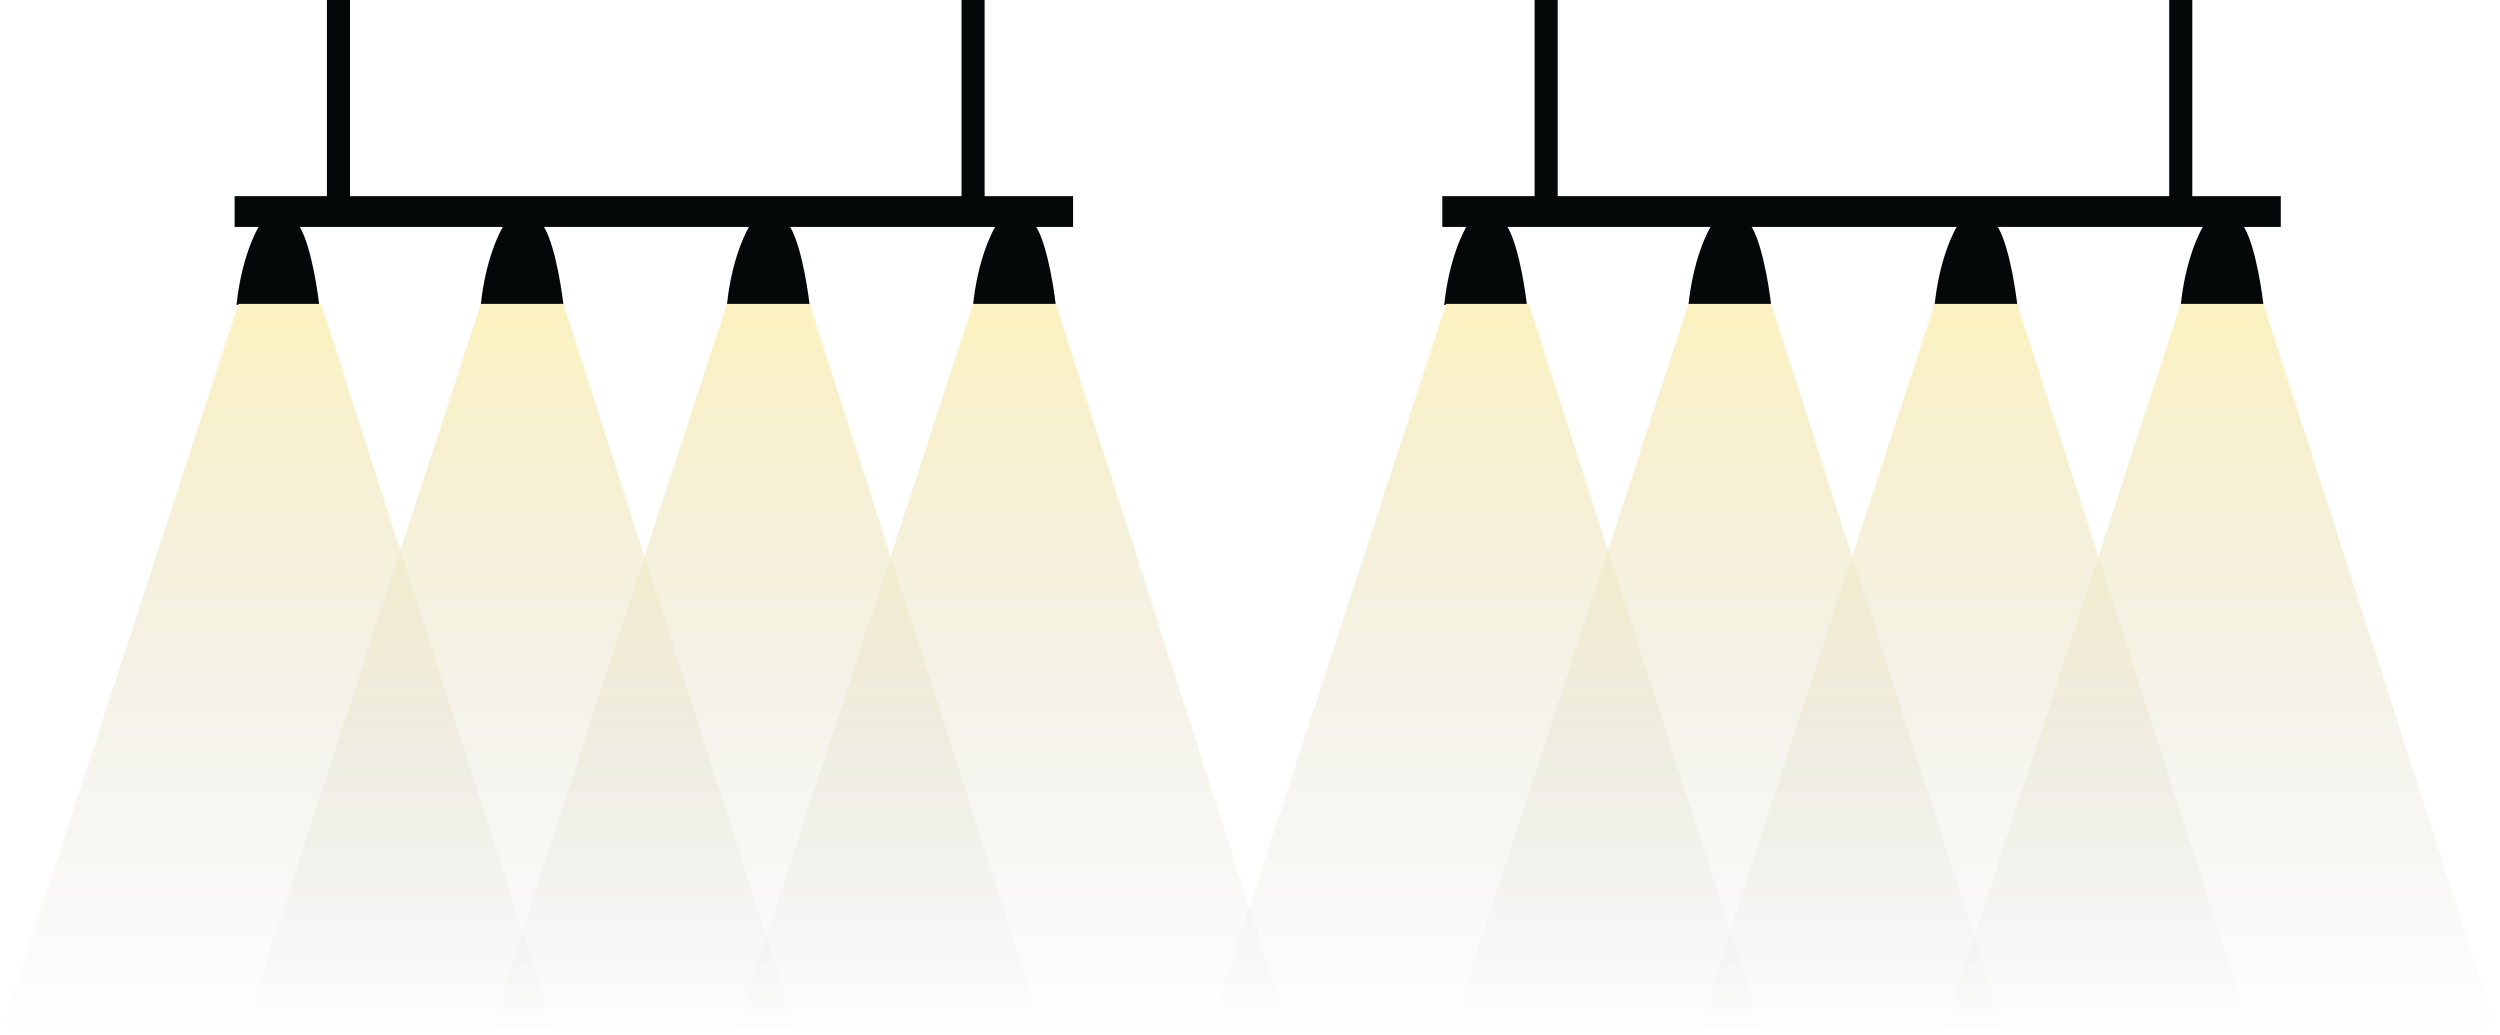
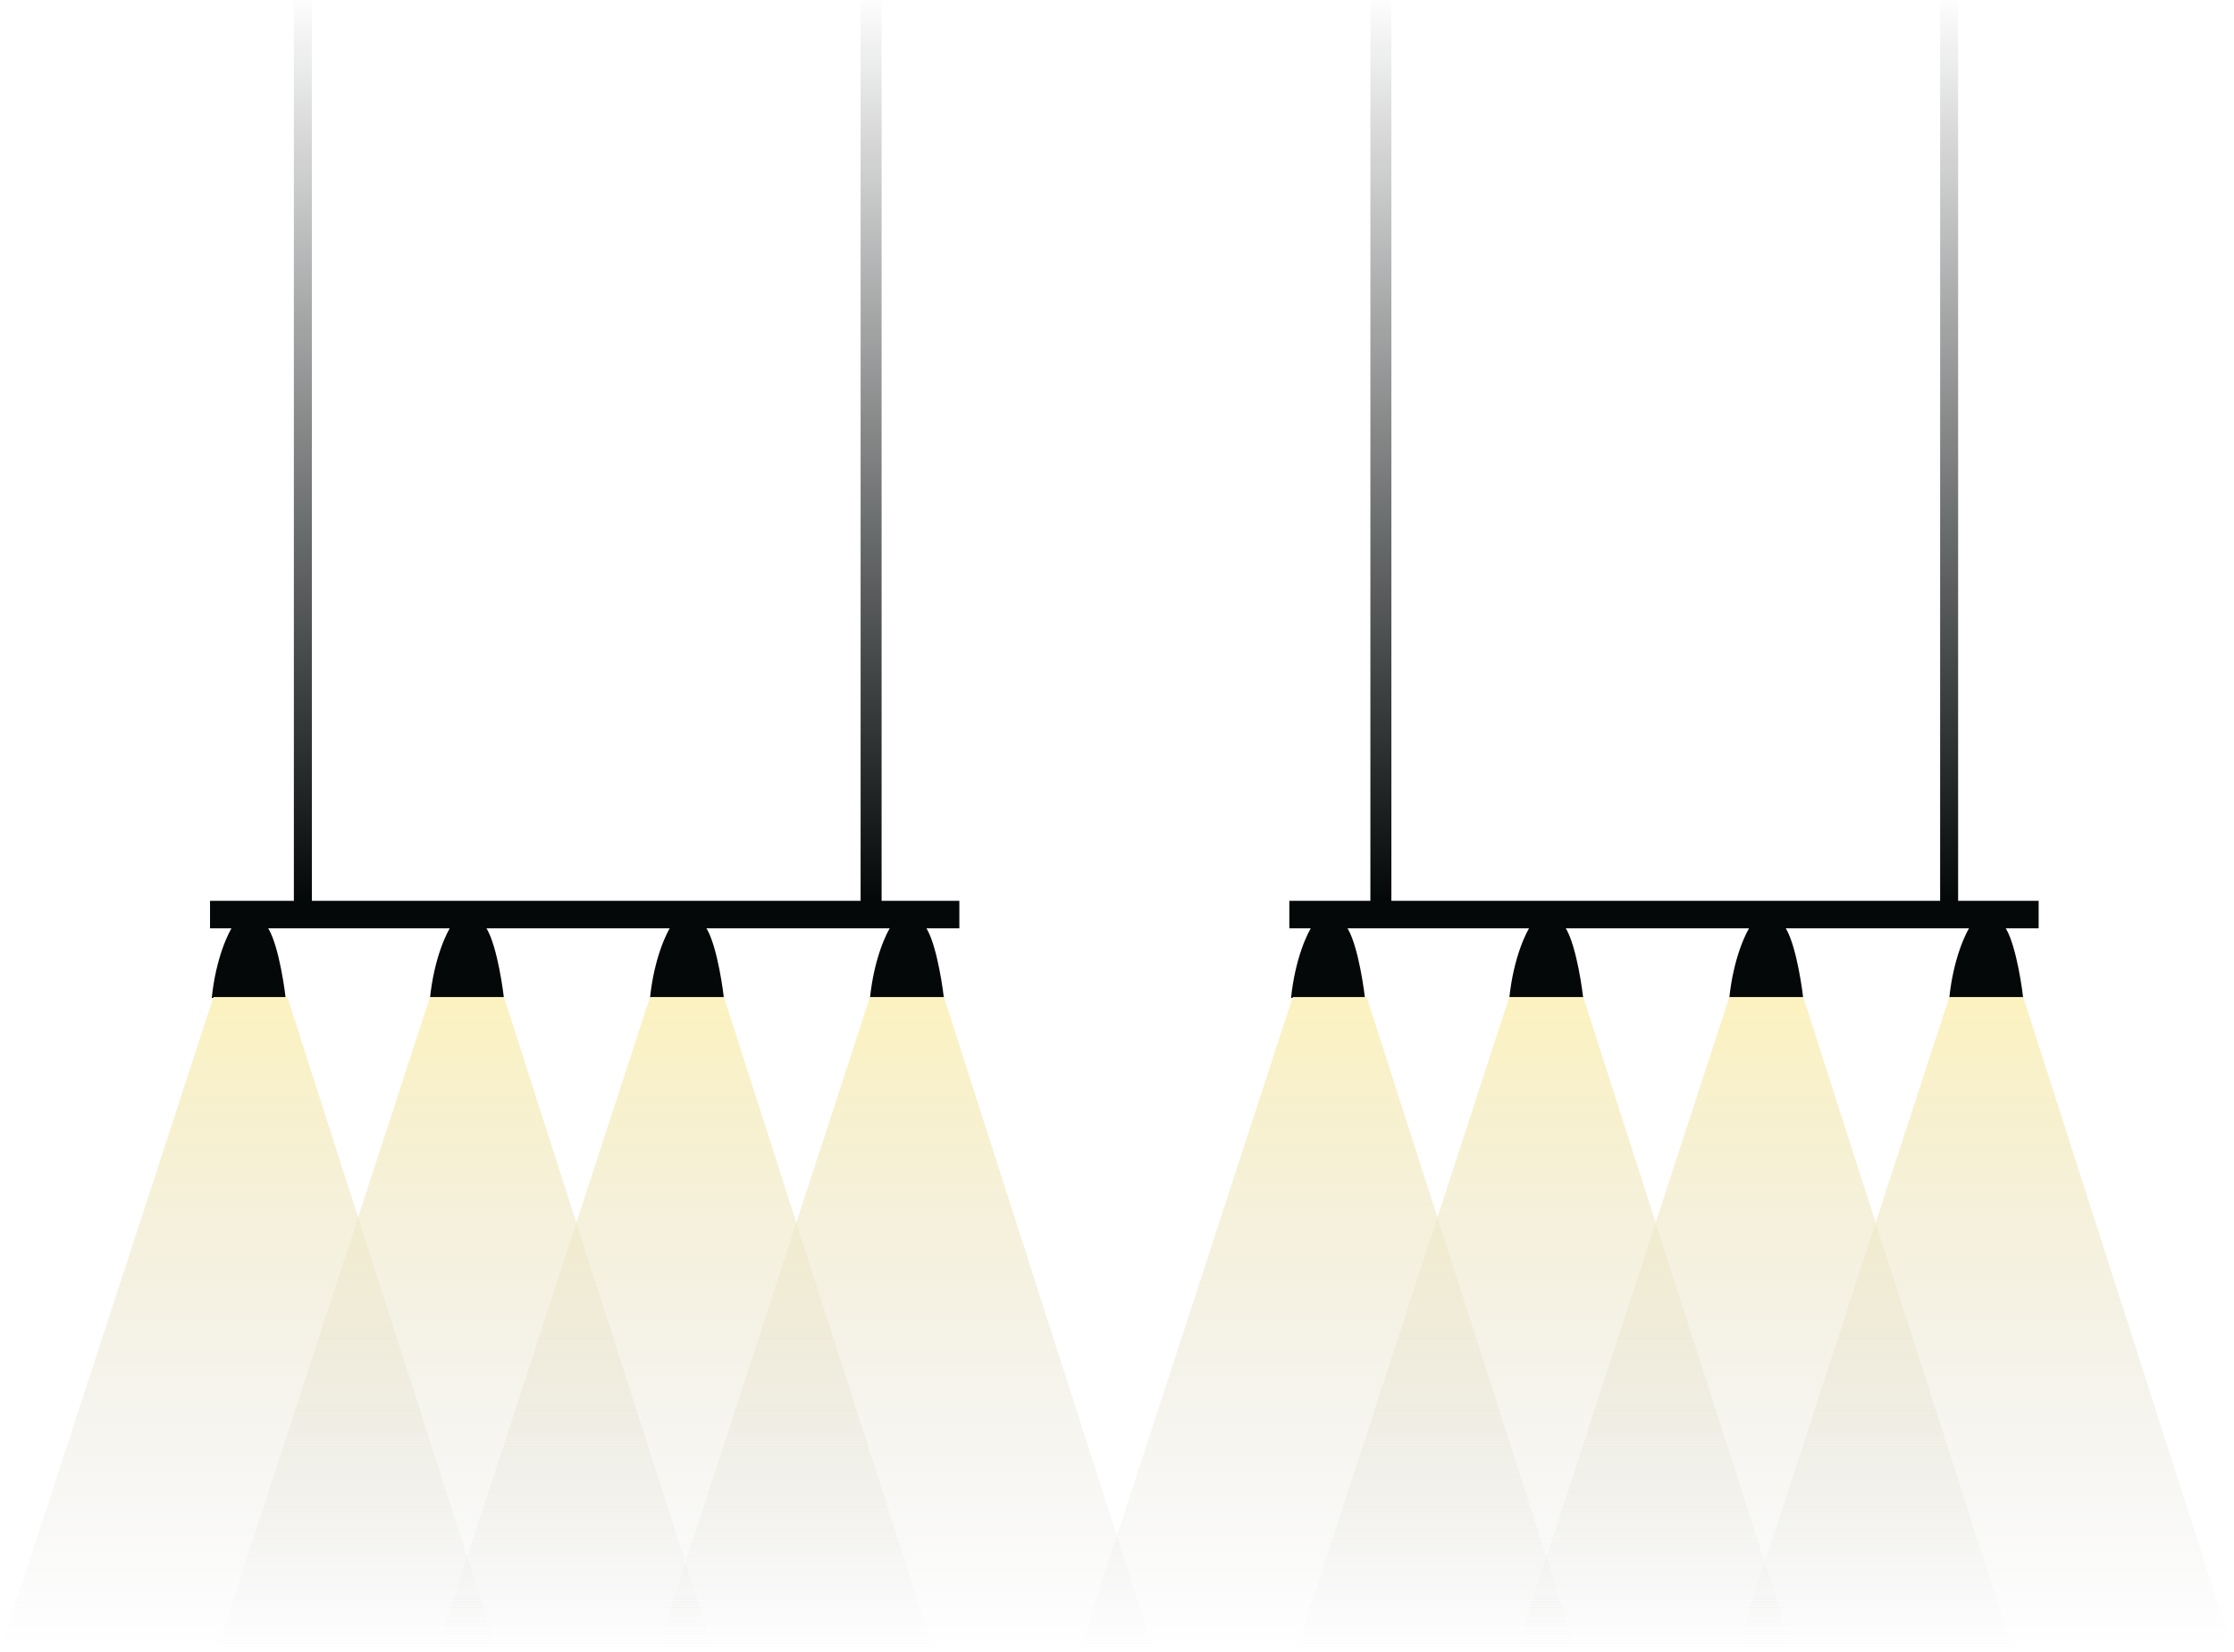
- <svg xmlns="http://www.w3.org/2000/svg" width="650" height="269" viewBox="0 0 650 269" fill="none">
-   <rect x="61" y="51" width="218" height="8" fill="#040809" />
-   <rect x="85" width="6" height="55" fill="#040809" />
-   <rect x="250" width="6" height="55" fill="#040809" />
-   <path d="M83 79.267H61.5C62.7 67.667 66.333 60.1 68 57.767C69.667 56.434 73.8 54.567 77 57.767C80.2 60.967 82.333 73.434 83 79.267Z" fill="#040809" />
-   <path d="M274.5 79.267H253C254.2 67.667 257.833 60.1 259.5 57.767C261.167 56.434 265.3 54.567 268.5 57.767C271.7 60.967 273.833 73.434 274.5 79.267Z" fill="#040809" />
-   <path d="M210.5 79.267H189C190.2 67.667 193.833 60.1 195.5 57.767C197.167 56.434 201.3 54.567 204.5 57.767C207.7 60.967 209.833 73.434 210.5 79.267Z" fill="#040809" />
-   <path d="M146.5 79.267H125C126.2 67.667 129.833 60.1 131.5 57.767C133.167 56.434 137.3 54.567 140.5 57.767C143.7 60.967 145.833 73.434 146.5 79.267Z" fill="#040809" />
-   <rect x="375" y="51" width="218" height="8" fill="#040809" />
-   <rect x="399" width="6" height="55" fill="#040809" />
-   <rect x="564" width="6" height="55" fill="#040809" />
-   <path d="M397 79.267H375.5C376.7 67.667 380.333 60.1 382 57.767C383.667 56.434 387.8 54.567 391 57.767C394.2 60.967 396.333 73.434 397 79.267Z" fill="#040809" />
-   <path d="M588.5 79.267H567C568.2 67.667 571.833 60.1 573.5 57.767C575.167 56.434 579.3 54.567 582.5 57.767C585.7 60.967 587.833 73.434 588.5 79.267Z" fill="#040809" />
-   <path d="M524.5 79.267H503C504.2 67.667 507.833 60.1 509.5 57.767C511.167 56.434 515.3 54.567 518.5 57.767C521.7 60.967 523.833 73.434 524.5 79.267Z" fill="#040809" />
-   <path d="M460.5 79.267H439C440.2 67.667 443.833 60.1 445.5 57.767C447.167 56.434 451.3 54.567 454.5 57.767C457.7 60.967 459.833 73.434 460.5 79.267Z" fill="#040809" />
-   <path d="M83.5 79H62L0 269H144.5L83.5 79Z" fill="url(#paint0_linear_330_90)" />
-   <path d="M397.5 79H376L314 269H458.5L397.5 79Z" fill="url(#paint1_linear_330_90)" />
-   <path d="M146.5 79H125L63 269H207.5L146.5 79Z" fill="url(#paint2_linear_330_90)" />
-   <path d="M460.5 79H439L377 269H521.5L460.5 79Z" fill="url(#paint3_linear_330_90)" />
-   <path d="M210.5 79H189L127 269H271.5L210.5 79Z" fill="url(#paint4_linear_330_90)" />
-   <path d="M524.5 79H503L441 269H585.5L524.5 79Z" fill="url(#paint5_linear_330_90)" />
-   <path d="M274.5 79H253L191 269H335.5L274.5 79Z" fill="url(#paint6_linear_330_90)" />
-   <path d="M588.5 79H567L505 269H649.5L588.5 79Z" fill="url(#paint7_linear_330_90)" />
+ <svg xmlns="http://www.w3.org/2000/svg" width="745" height="551" viewBox="0 0 745 551" fill="none">
+   <rect x="70.04" y="300.459" width="249.886" height="9.17" fill="#040809" />
+   <rect x="98" y="-2" width="6" height="307" fill="url(#paint0_linear_470_21)" />
+   <rect x="287" y="-2" width="7" height="307" fill="url(#paint1_linear_470_21)" />
+   <path d="M95.258 332.861H70.613C71.989 319.564 76.154 310.891 78.064 308.216C79.975 306.688 84.712 304.548 88.38 308.216C92.049 311.884 94.494 326.174 95.258 332.861Z" fill="#040809" />
+   <path d="M314.769 332.861H290.124C291.5 319.564 295.664 310.891 297.575 308.216C299.485 306.688 304.223 304.548 307.891 308.216C311.559 311.884 314.005 326.174 314.769 332.861Z" fill="#040809" />
+   <path d="M241.407 332.861H216.763C218.138 319.564 222.303 310.891 224.213 308.216C226.124 306.688 230.862 304.548 234.53 308.216C238.198 311.884 240.643 326.174 241.407 332.861Z" fill="#040809" />
+   <path d="M168.046 332.861H143.401C144.777 319.564 148.942 310.891 150.852 308.216C152.763 306.688 157.5 304.548 161.168 308.216C164.837 311.884 167.282 326.174 168.046 332.861Z" fill="#040809" />
+   <rect x="429.968" y="300.459" width="249.886" height="9.17" fill="#040809" />
+   <rect x="457" y="-2" width="7" height="307" fill="url(#paint2_linear_470_21)" />
+   <rect x="647" y="-2" width="6" height="307" fill="url(#paint3_linear_470_21)" />
+   <path d="M455.186 332.861H430.541C431.917 319.564 436.081 310.891 437.992 308.216C439.902 306.688 444.64 304.548 448.308 308.216C451.976 311.884 454.422 326.174 455.186 332.861Z" fill="#040809" />
+   <path d="M674.696 332.861H650.051C651.426 319.564 655.591 310.891 657.502 308.216C659.412 306.688 664.15 304.548 667.818 308.216C671.486 311.884 673.931 326.174 674.696 332.861Z" fill="#040809" />
+   <path d="M601.335 332.861H576.69C578.066 319.564 582.231 310.891 584.141 308.216C586.052 306.688 590.79 304.548 594.458 308.216C598.126 311.884 600.571 326.174 601.335 332.861Z" fill="#040809" />
+   <path d="M527.974 332.861H503.329C504.705 319.564 508.869 310.891 510.78 308.216C512.69 306.688 517.428 304.548 521.096 308.216C524.764 311.884 527.21 326.174 527.974 332.861Z" fill="#040809" />
+   <path d="M95.83 332.555H71.186L0.117 550.346H165.753L95.83 332.555Z" fill="url(#paint4_linear_470_21)" />
+   <path d="M455.758 332.555H431.113L360.045 550.346H525.68L455.758 332.555Z" fill="url(#paint5_linear_470_21)" />
+   <path d="M168.046 332.555H143.401L72.333 550.346H237.968L168.046 332.555Z" fill="url(#paint6_linear_470_21)" />
+   <path d="M527.974 332.555H503.329L432.261 550.346H597.896L527.974 332.555Z" fill="url(#paint7_linear_470_21)" />
+   <path d="M241.407 332.555H216.762L145.693 550.346H311.329L241.407 332.555Z" fill="url(#paint8_linear_470_21)" />
+   <path d="M601.334 332.555H576.69L505.621 550.346H671.257L601.334 332.555Z" fill="url(#paint9_linear_470_21)" />
+   <path d="M314.767 332.555H290.122L219.054 550.346H384.689L314.767 332.555Z" fill="url(#paint10_linear_470_21)" />
+   <path d="M674.696 332.555H650.051L578.982 550.346H744.618L674.696 332.555Z" fill="url(#paint11_linear_470_21)" />
  <defs>
-     <linearGradient id="paint0_linear_330_90" x1="72.25" y1="79" x2="72.25" y2="269" gradientUnits="userSpaceOnUse">
+     <linearGradient id="paint0_linear_470_21" x1="101" y1="-2" x2="101" y2="305" gradientUnits="userSpaceOnUse">
+       <stop stop-color="#040809" stop-opacity="0" />
+       <stop offset="0.982" stop-color="#040809" />
+     </linearGradient>
+     <linearGradient id="paint1_linear_470_21" x1="290.5" y1="-2" x2="290.5" y2="305" gradientUnits="userSpaceOnUse">
+       <stop stop-color="#040809" stop-opacity="0" />
+       <stop offset="0.982" stop-color="#040809" />
+     </linearGradient>
+     <linearGradient id="paint2_linear_470_21" x1="460.5" y1="-2" x2="460.5" y2="305" gradientUnits="userSpaceOnUse">
+       <stop stop-color="#040809" stop-opacity="0" />
+       <stop offset="0.982" stop-color="#040809" />
+     </linearGradient>
+     <linearGradient id="paint3_linear_470_21" x1="650" y1="-2" x2="650" y2="305" gradientUnits="userSpaceOnUse">
+       <stop stop-color="#040809" stop-opacity="0" />
+       <stop offset="0.982" stop-color="#040809" />
+     </linearGradient>
+     <linearGradient id="paint4_linear_470_21" x1="82.935" y1="332.555" x2="82.935" y2="550.346" gradientUnits="userSpaceOnUse">
      <stop stop-color="#FCF2C0" />
      <stop offset="1" stop-color="#D9D9D9" stop-opacity="0" />
    </linearGradient>
-     <linearGradient id="paint1_linear_330_90" x1="386.25" y1="79" x2="386.25" y2="269" gradientUnits="userSpaceOnUse">
+     <linearGradient id="paint5_linear_470_21" x1="442.863" y1="332.555" x2="442.863" y2="550.346" gradientUnits="userSpaceOnUse">
      <stop stop-color="#FCF2C0" />
      <stop offset="1" stop-color="#D9D9D9" stop-opacity="0" />
    </linearGradient>
-     <linearGradient id="paint2_linear_330_90" x1="135.25" y1="79" x2="135.25" y2="269" gradientUnits="userSpaceOnUse">
+     <linearGradient id="paint6_linear_470_21" x1="155.151" y1="332.555" x2="155.151" y2="550.346" gradientUnits="userSpaceOnUse">
      <stop stop-color="#FCF2C0" />
      <stop offset="1" stop-color="#D9D9D9" stop-opacity="0" />
    </linearGradient>
-     <linearGradient id="paint3_linear_330_90" x1="449.25" y1="79" x2="449.25" y2="269" gradientUnits="userSpaceOnUse">
+     <linearGradient id="paint7_linear_470_21" x1="515.078" y1="332.555" x2="515.078" y2="550.346" gradientUnits="userSpaceOnUse">
      <stop stop-color="#FCF2C0" />
      <stop offset="1" stop-color="#D9D9D9" stop-opacity="0" />
    </linearGradient>
-     <linearGradient id="paint4_linear_330_90" x1="199.25" y1="79" x2="199.25" y2="269" gradientUnits="userSpaceOnUse">
+     <linearGradient id="paint8_linear_470_21" x1="228.511" y1="332.555" x2="228.511" y2="550.346" gradientUnits="userSpaceOnUse">
      <stop stop-color="#FCF2C0" />
      <stop offset="1" stop-color="#D9D9D9" stop-opacity="0" />
    </linearGradient>
-     <linearGradient id="paint5_linear_330_90" x1="513.25" y1="79" x2="513.25" y2="269" gradientUnits="userSpaceOnUse">
+     <linearGradient id="paint9_linear_470_21" x1="588.439" y1="332.555" x2="588.439" y2="550.346" gradientUnits="userSpaceOnUse">
      <stop stop-color="#FCF2C0" />
      <stop offset="1" stop-color="#D9D9D9" stop-opacity="0" />
    </linearGradient>
-     <linearGradient id="paint6_linear_330_90" x1="263.25" y1="79" x2="263.25" y2="269" gradientUnits="userSpaceOnUse">
+     <linearGradient id="paint10_linear_470_21" x1="301.871" y1="332.555" x2="301.871" y2="550.346" gradientUnits="userSpaceOnUse">
      <stop stop-color="#FCF2C0" />
      <stop offset="1" stop-color="#D9D9D9" stop-opacity="0" />
    </linearGradient>
-     <linearGradient id="paint7_linear_330_90" x1="577.25" y1="79" x2="577.25" y2="269" gradientUnits="userSpaceOnUse">
+     <linearGradient id="paint11_linear_470_21" x1="661.8" y1="332.555" x2="661.8" y2="550.346" gradientUnits="userSpaceOnUse">
      <stop stop-color="#FCF2C0" />
      <stop offset="1" stop-color="#D9D9D9" stop-opacity="0" />
    </linearGradient>
  </defs>
</svg>
